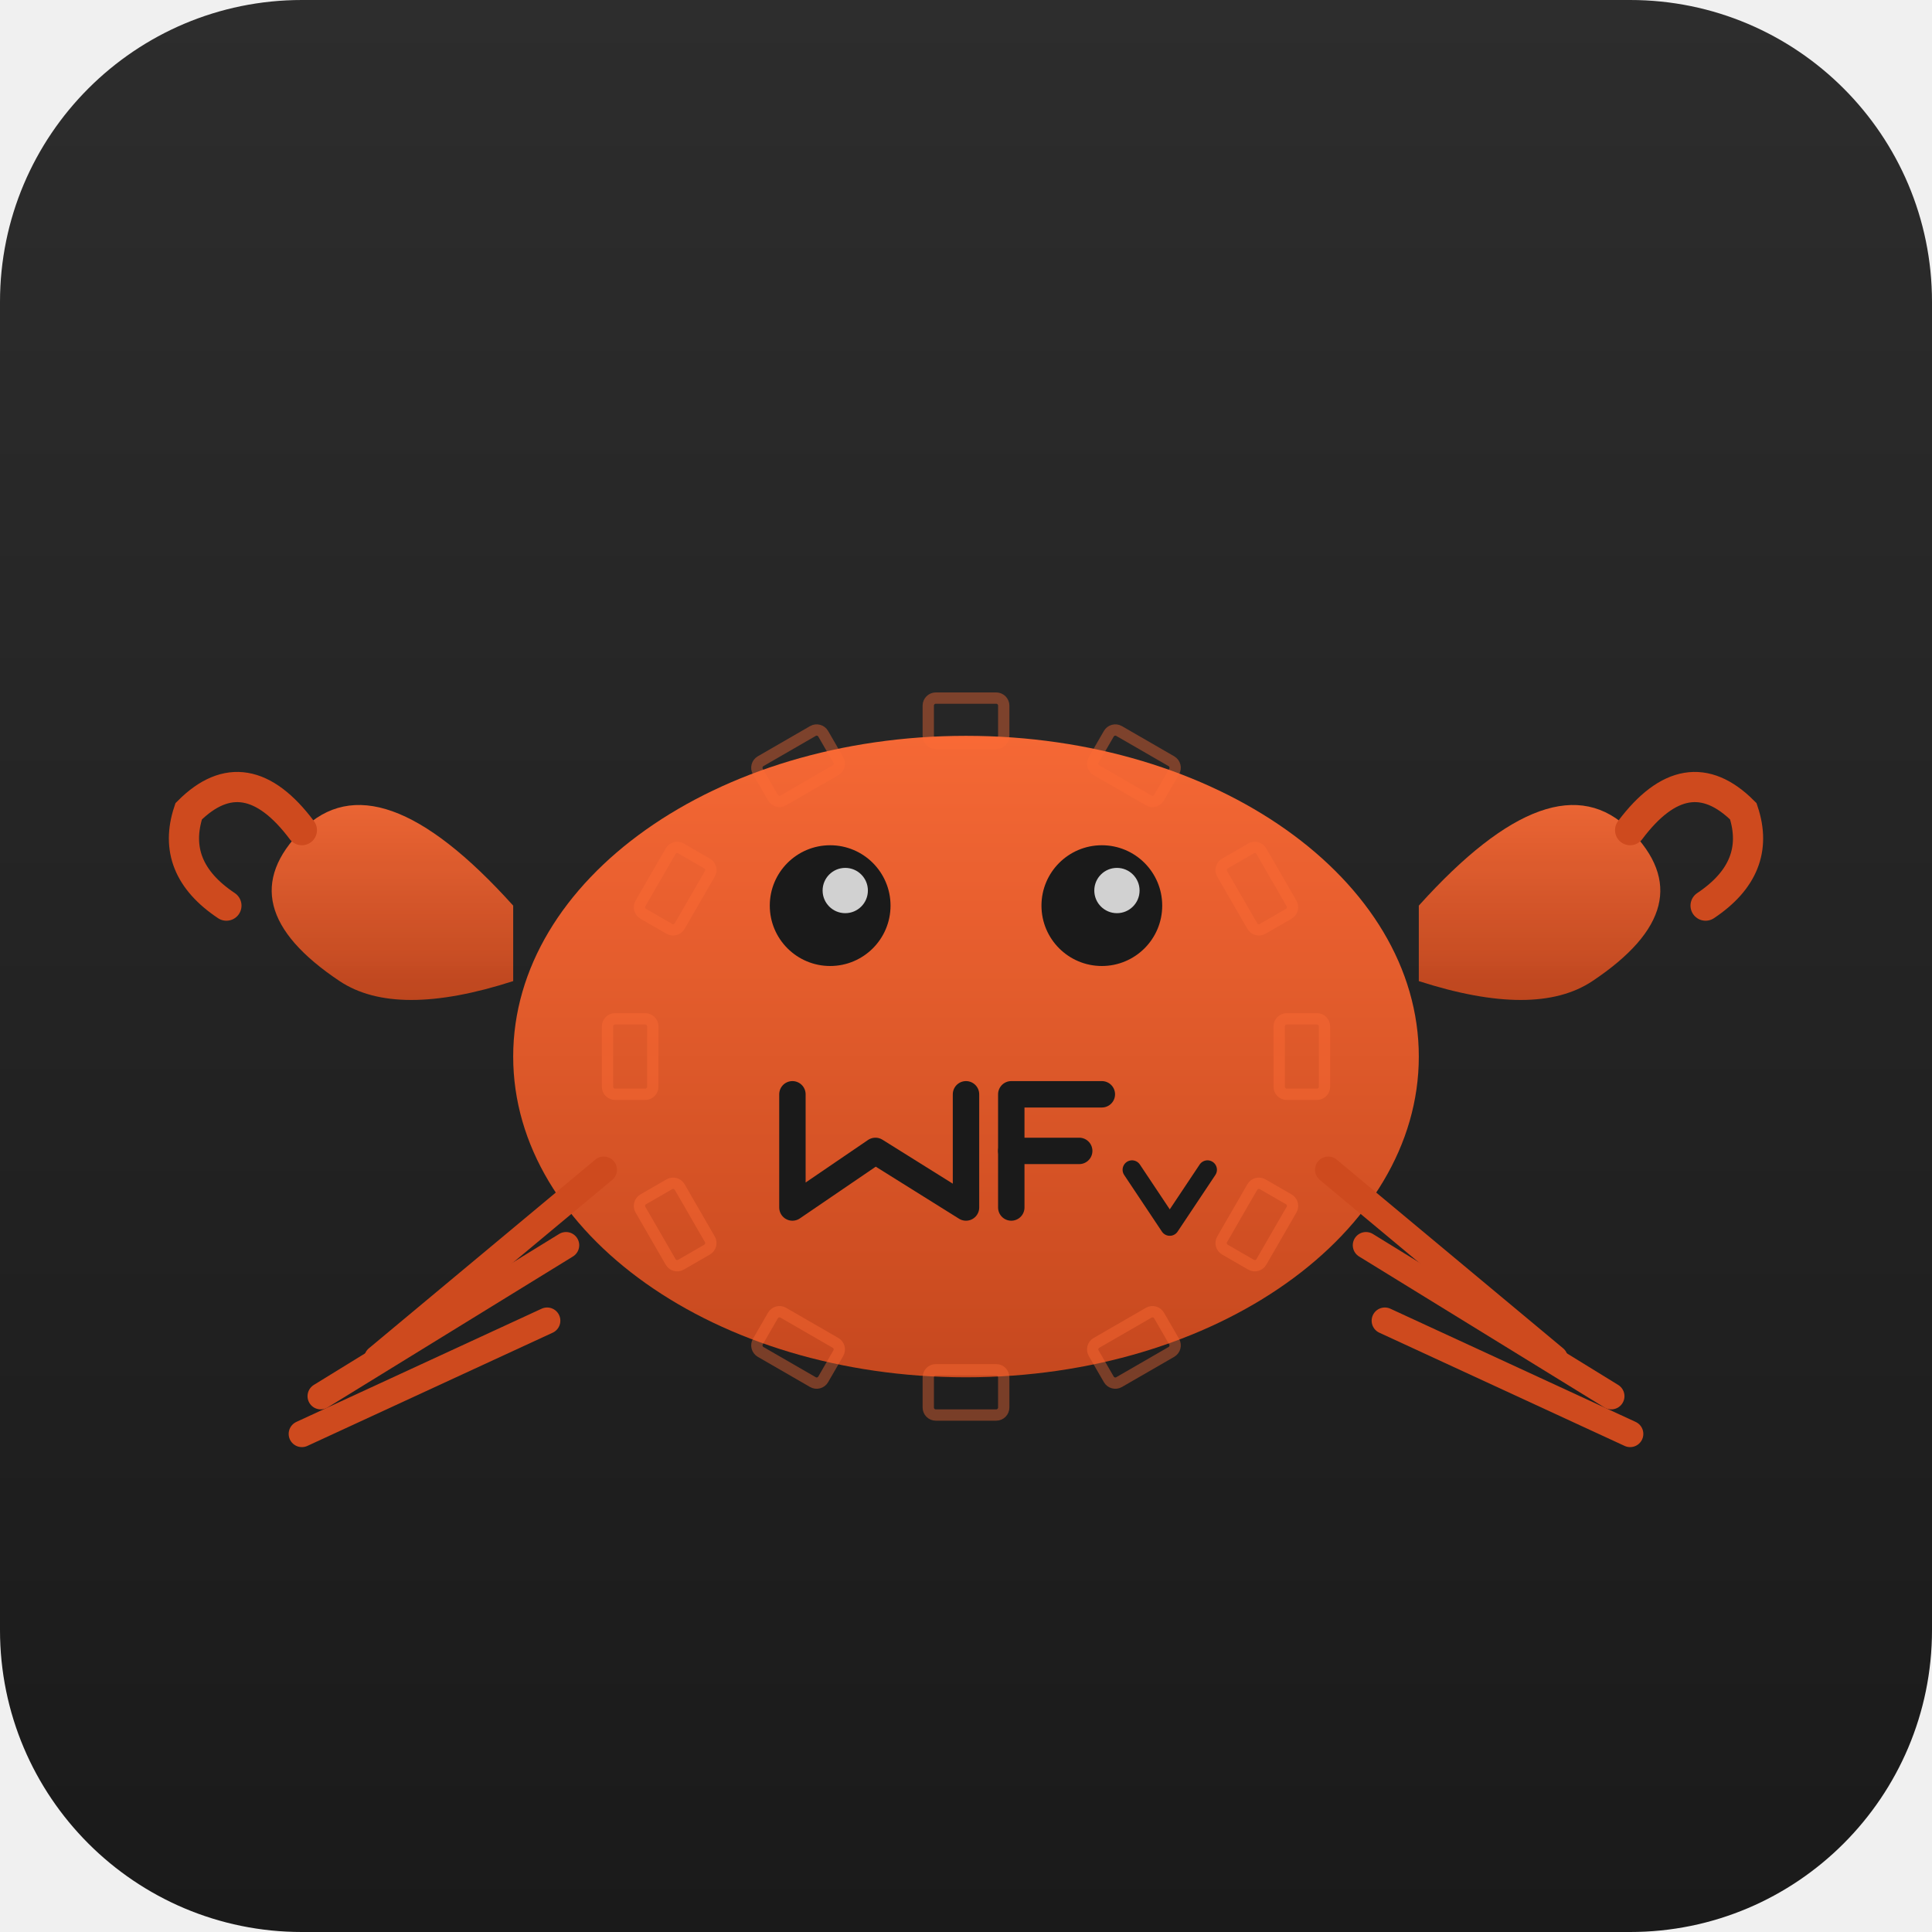
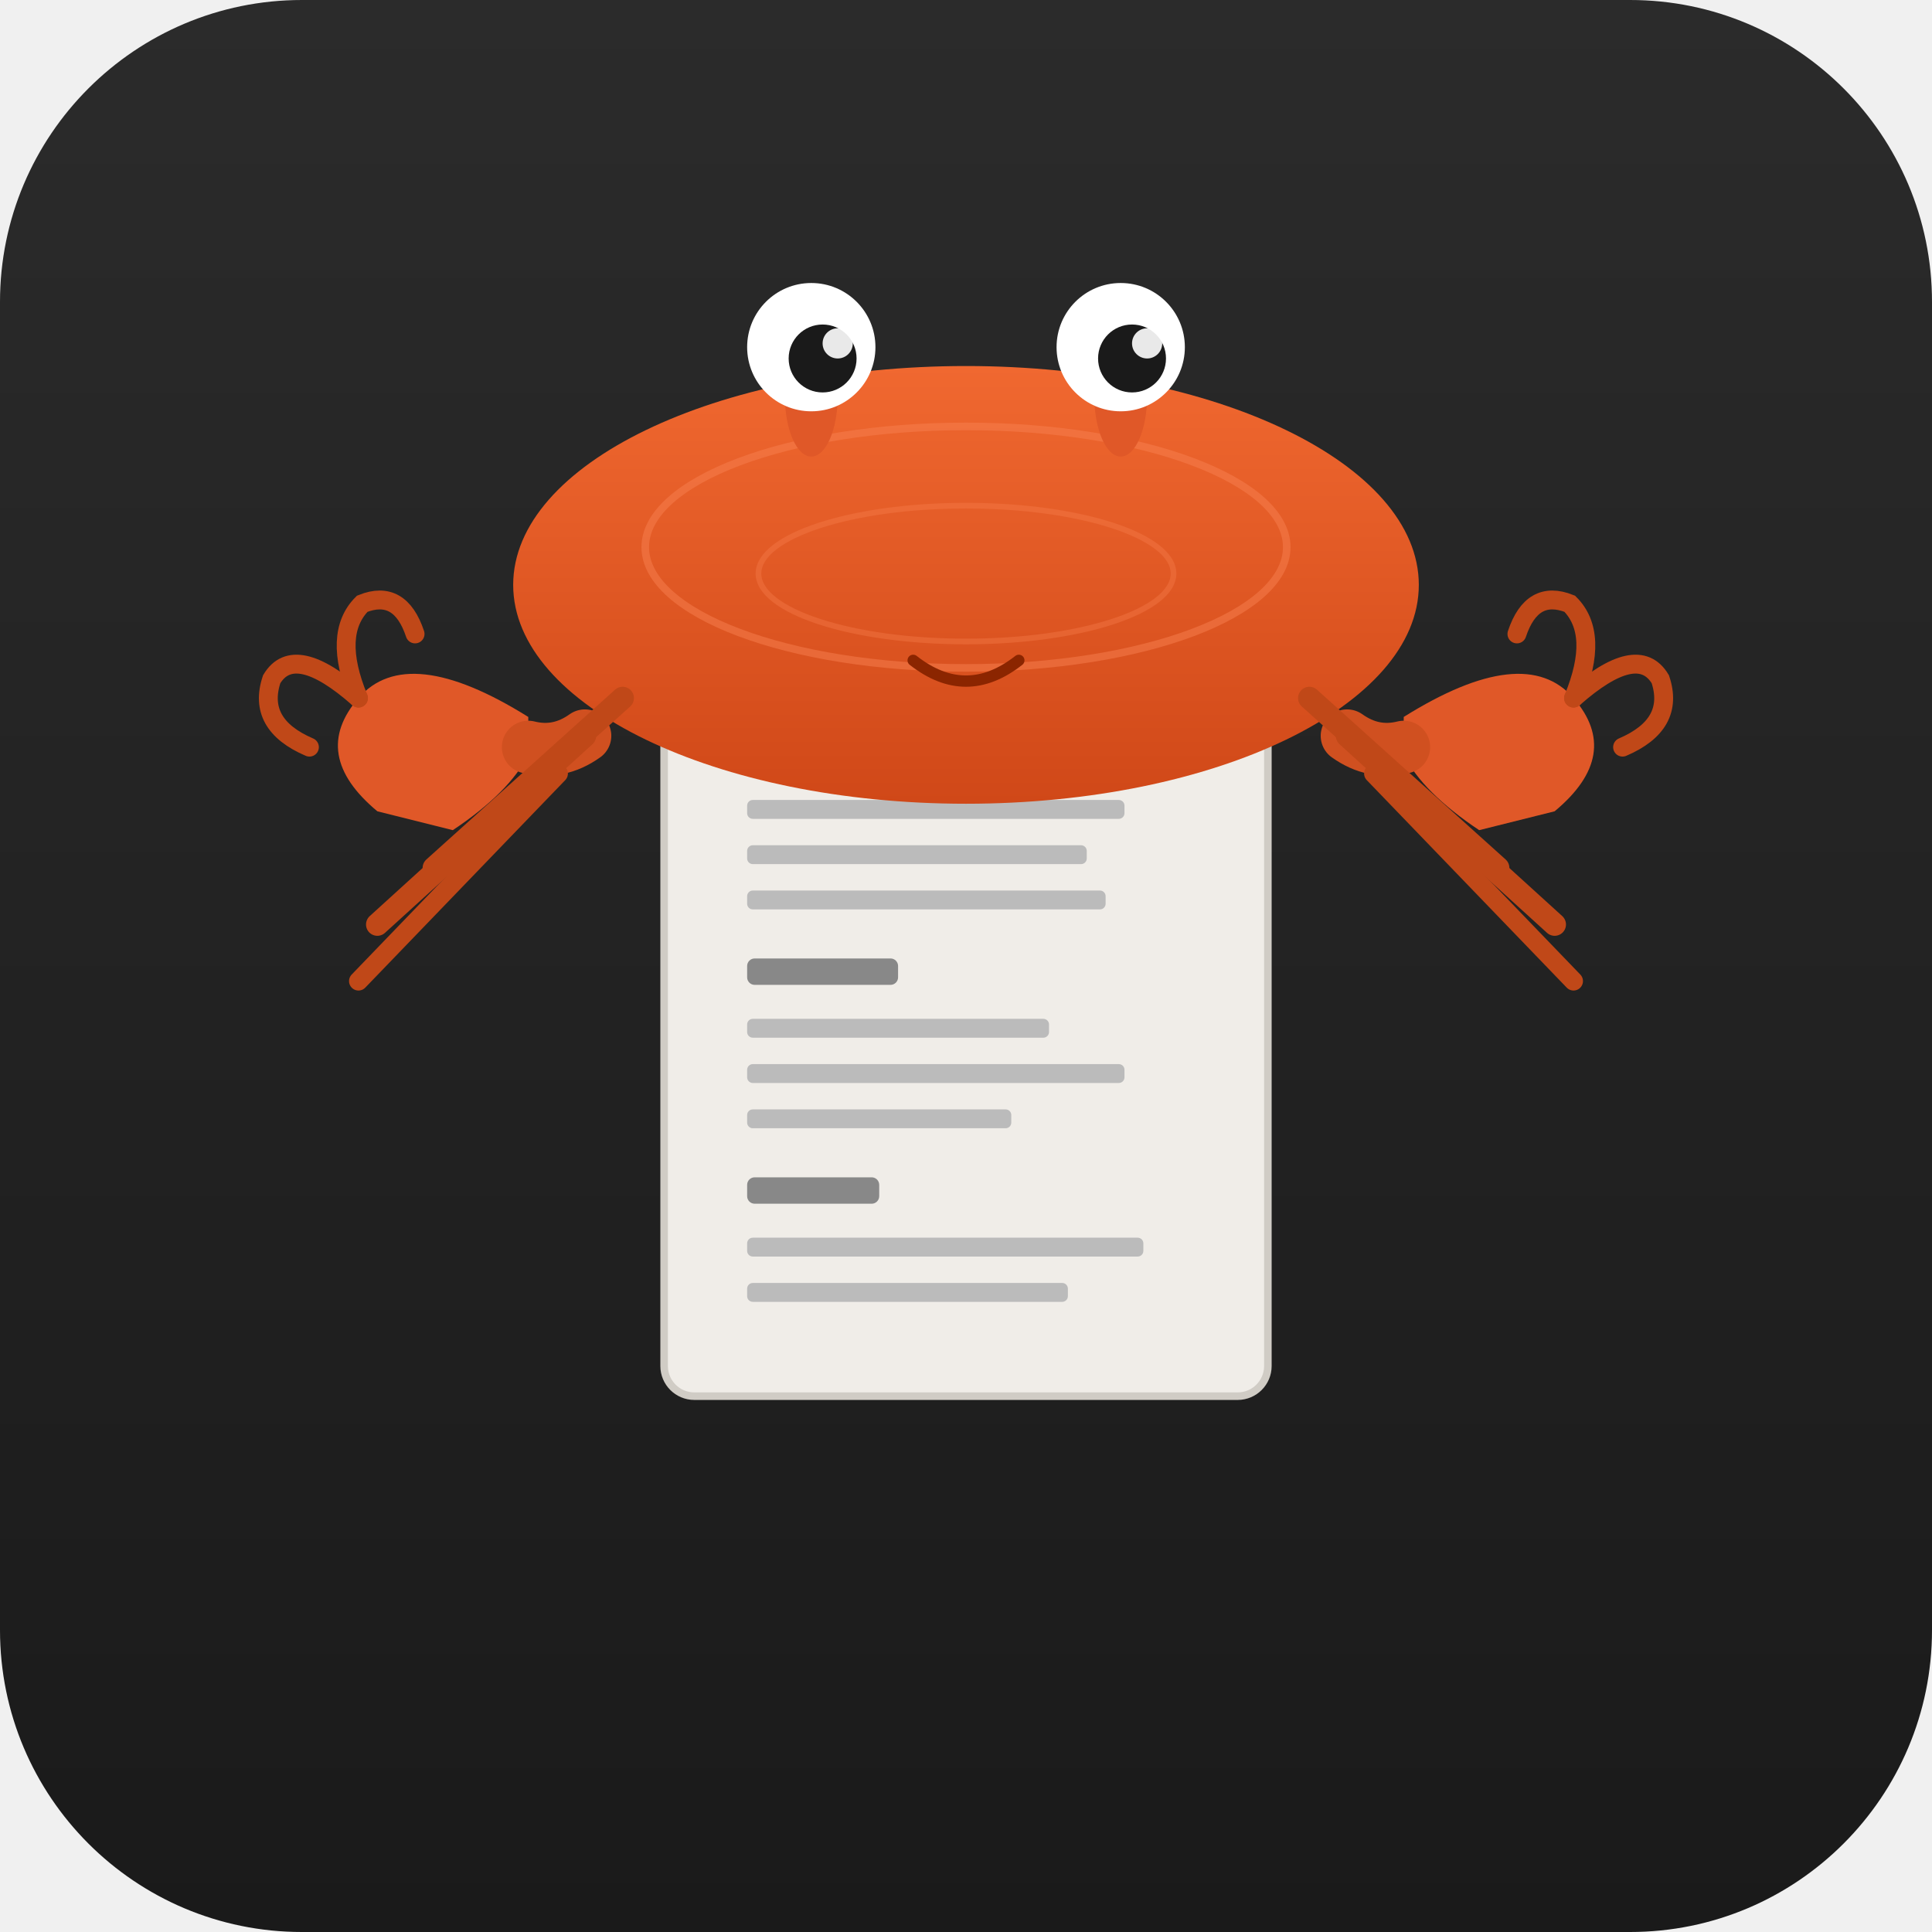
<svg xmlns="http://www.w3.org/2000/svg" viewBox="0 0 512 512">
  <defs>
    <linearGradient id="bg" x1="0" y1="0" x2="0" y2="1">
-       <stop offset="0%" stop-color="#2d2d2d" />
+       <stop offset="0%" stop-color="#2b2b2b" />
      <stop offset="100%" stop-color="#1a1a1a" />
    </linearGradient>
-     <linearGradient id="rust" x1="0" y1="0" x2="0" y2="1">
-       <stop offset="0%" stop-color="#FF6B35" />
-       <stop offset="100%" stop-color="#CE4A1E" />
+     <linearGradient id="shell" x1="0" y1="0" x2="0" y2="1">
+       <stop offset="0%" stop-color="#F06830" />
+       <stop offset="100%" stop-color="#D04818" />
    </linearGradient>
  </defs>
  <rect width="512" height="512" rx="80" ry="80" fill="url(#bg)" />
-   <ellipse cx="256" cy="280" rx="120" ry="85" fill="url(#rust)" opacity="0.95" />
-   <path d="M136 240 Q100 200 80 220 Q60 240 90 260 Q105 270 136 260 Z" fill="url(#rust)" opacity="0.9" />
-   <path d="M80 220 Q65 200 50 215 Q45 230 60 240" fill="none" stroke="#CE4A1E" stroke-width="8" stroke-linecap="round" />
-   <path d="M376 240 Q412 200 432 220 Q452 240 422 260 Q407 270 376 260 Z" fill="url(#rust)" opacity="0.9" />
-   <path d="M432 220 Q447 200 462 215 Q467 230 452 240" fill="none" stroke="#CE4A1E" stroke-width="8" stroke-linecap="round" />
-   <line x1="160" y1="310" x2="100" y2="360" stroke="#CE4A1E" stroke-width="7" stroke-linecap="round" />
-   <line x1="150" y1="330" x2="85" y2="370" stroke="#CE4A1E" stroke-width="7" stroke-linecap="round" />
-   <line x1="145" y1="350" x2="80" y2="380" stroke="#CE4A1E" stroke-width="7" stroke-linecap="round" />
-   <line x1="352" y1="310" x2="412" y2="360" stroke="#CE4A1E" stroke-width="7" stroke-linecap="round" />
-   <line x1="362" y1="330" x2="427" y2="370" stroke="#CE4A1E" stroke-width="7" stroke-linecap="round" />
-   <line x1="367" y1="350" x2="432" y2="380" stroke="#CE4A1E" stroke-width="7" stroke-linecap="round" />
-   <circle cx="220" cy="240" r="16" fill="#1a1a1a" />
-   <circle cx="292" cy="240" r="16" fill="#1a1a1a" />
-   <circle cx="224" cy="236" r="6" fill="#ffffff" opacity="0.8" />
-   <circle cx="296" cy="236" r="6" fill="#ffffff" opacity="0.8" />
-   <path d="M210 290 L210 320 L232 305 L256 320 L256 290" fill="none" stroke="#1a1a1a" stroke-width="7" stroke-linecap="round" stroke-linejoin="round" />
-   <path d="M268 320 L268 290 L292 290" fill="none" stroke="#1a1a1a" stroke-width="7" stroke-linecap="round" stroke-linejoin="round" />
-   <line x1="268" y1="305" x2="286" y2="305" stroke="#1a1a1a" stroke-width="7" stroke-linecap="round" />
-   <path d="M300 310 L310 325 L320 310" fill="none" stroke="#1a1a1a" stroke-width="5" stroke-linecap="round" stroke-linejoin="round" />
-   <g fill="none" stroke="#FF6B35" stroke-width="3" opacity="0.4">
-     <rect x="246" y="185" width="20" height="12" rx="2" transform="rotate(0,256,280)" />
-     <rect x="246" y="185" width="20" height="12" rx="2" transform="rotate(30,256,280)" />
-     <rect x="246" y="185" width="20" height="12" rx="2" transform="rotate(60,256,280)" />
-     <rect x="246" y="185" width="20" height="12" rx="2" transform="rotate(90,256,280)" />
-     <rect x="246" y="185" width="20" height="12" rx="2" transform="rotate(120,256,280)" />
-     <rect x="246" y="185" width="20" height="12" rx="2" transform="rotate(150,256,280)" />
-     <rect x="246" y="185" width="20" height="12" rx="2" transform="rotate(180,256,280)" />
-     <rect x="246" y="185" width="20" height="12" rx="2" transform="rotate(210,256,280)" />
-     <rect x="246" y="185" width="20" height="12" rx="2" transform="rotate(240,256,280)" />
-     <rect x="246" y="185" width="20" height="12" rx="2" transform="rotate(270,256,280)" />
-     <rect x="246" y="185" width="20" height="12" rx="2" transform="rotate(300,256,280)" />
-     <rect x="246" y="185" width="20" height="12" rx="2" transform="rotate(330,256,280)" />
+   <g transform="translate(256,290)">
+     <rect x="-80" y="-120" width="160" height="200" rx="8" fill="#f0ede8" stroke="#d0ccc5" stroke-width="2" />
+     <rect x="-58" y="-96" width="50" height="8" rx="2" fill="#888" />
+     <rect x="-58" y="-78" width="100" height="5" rx="1.5" fill="#bbb" />
+     <rect x="-58" y="-66" width="90" height="5" rx="1.5" fill="#bbb" />
+     <rect x="-58" y="-54" width="95" height="5" rx="1.5" fill="#bbb" />
+     <rect x="-58" y="-36" width="40" height="7" rx="2" fill="#888" />
+     <rect x="-58" y="-20" width="80" height="5" rx="1.5" fill="#bbb" />
+     <rect x="-58" y="-8" width="100" height="5" rx="1.5" fill="#bbb" />
+     <rect x="-58" y="4" width="70" height="5" rx="1.5" fill="#bbb" />
+     <rect x="-58" y="22" width="35" height="7" rx="2" fill="#888" />
+     <rect x="-58" y="38" width="105" height="5" rx="1.5" fill="#bbb" />
+     <rect x="-58" y="50" width="85" height="5" rx="1.5" fill="#bbb" />
+     <path d="M52 -120 L80 -120 L80 -92 Z" fill="#d8d4ce" />
  </g>
+   <ellipse cx="256" cy="155" rx="120" ry="58" fill="url(#shell)" />
+   <ellipse cx="256" cy="145" rx="85" ry="32" fill="none" stroke="#F88050" stroke-width="2" opacity="0.5" />
+   <ellipse cx="256" cy="152" rx="55" ry="18" fill="none" stroke="#F88050" stroke-width="1.5" opacity="0.35" />
+   <path d="M140 190 Q108 170 95 185 Q82 200 100 215 L120 220 Q135 210 140 200 Z" fill="#E05828" />
+   <path d="M95 185 Q78 170 72 180 Q68 192 82 198" fill="none" stroke="#C04818" stroke-width="5" stroke-linecap="round" />
+   <path d="M95 185 Q88 168 96 160 Q106 156 110 168" fill="none" stroke="#C04818" stroke-width="5" stroke-linecap="round" />
+   <path d="M155 195 Q148 200 140 198" stroke="#D05020" stroke-width="14" stroke-linecap="round" fill="none" />
+   <path d="M372 190 Q404 170 417 185 Q430 200 412 215 L392 220 Q377 210 372 200 Z" fill="#E05828" />
+   <path d="M417 185 Q434 170 440 180 Q444 192 430 198" fill="none" stroke="#C04818" stroke-width="5" stroke-linecap="round" />
+   <path d="M417 185 Q424 168 416 160 Q406 156 402 168" fill="none" stroke="#C04818" stroke-width="5" stroke-linecap="round" />
+   <path d="M357 195 Q364 200 372 198" stroke="#D05020" stroke-width="14" stroke-linecap="round" fill="none" />
+   <line x1="165" y1="185" x2="115" y2="230" stroke="#C04818" stroke-width="6" stroke-linecap="round" />
+   <line x1="155" y1="195" x2="100" y2="245" stroke="#C04818" stroke-width="6" stroke-linecap="round" />
+   <line x1="148" y1="205" x2="95" y2="260" stroke="#C04818" stroke-width="5" stroke-linecap="round" />
+   <line x1="347" y1="185" x2="397" y2="230" stroke="#C04818" stroke-width="6" stroke-linecap="round" />
+   <line x1="357" y1="195" x2="412" y2="245" stroke="#C04818" stroke-width="6" stroke-linecap="round" />
+   <line x1="364" y1="205" x2="417" y2="260" stroke="#C04818" stroke-width="5" stroke-linecap="round" />
+   <ellipse cx="215" cy="105" rx="7" ry="16" fill="#E05828" />
+   <ellipse cx="297" cy="105" rx="7" ry="16" fill="#E05828" />
+   <circle cx="215" cy="92" r="17" fill="white" />
+   <circle cx="297" cy="92" r="17" fill="white" />
+   <circle cx="218" cy="95" r="9" fill="#1a1a1a" />
+   <circle cx="300" cy="95" r="9" fill="#1a1a1a" />
+   <circle cx="222" cy="91" r="4" fill="white" opacity="0.9" />
+   <circle cx="304" cy="91" r="4" fill="white" opacity="0.9" />
+   <path d="M242 175 Q256 186 270 175" fill="none" stroke="#8B2500" stroke-width="3" stroke-linecap="round" />
</svg>
